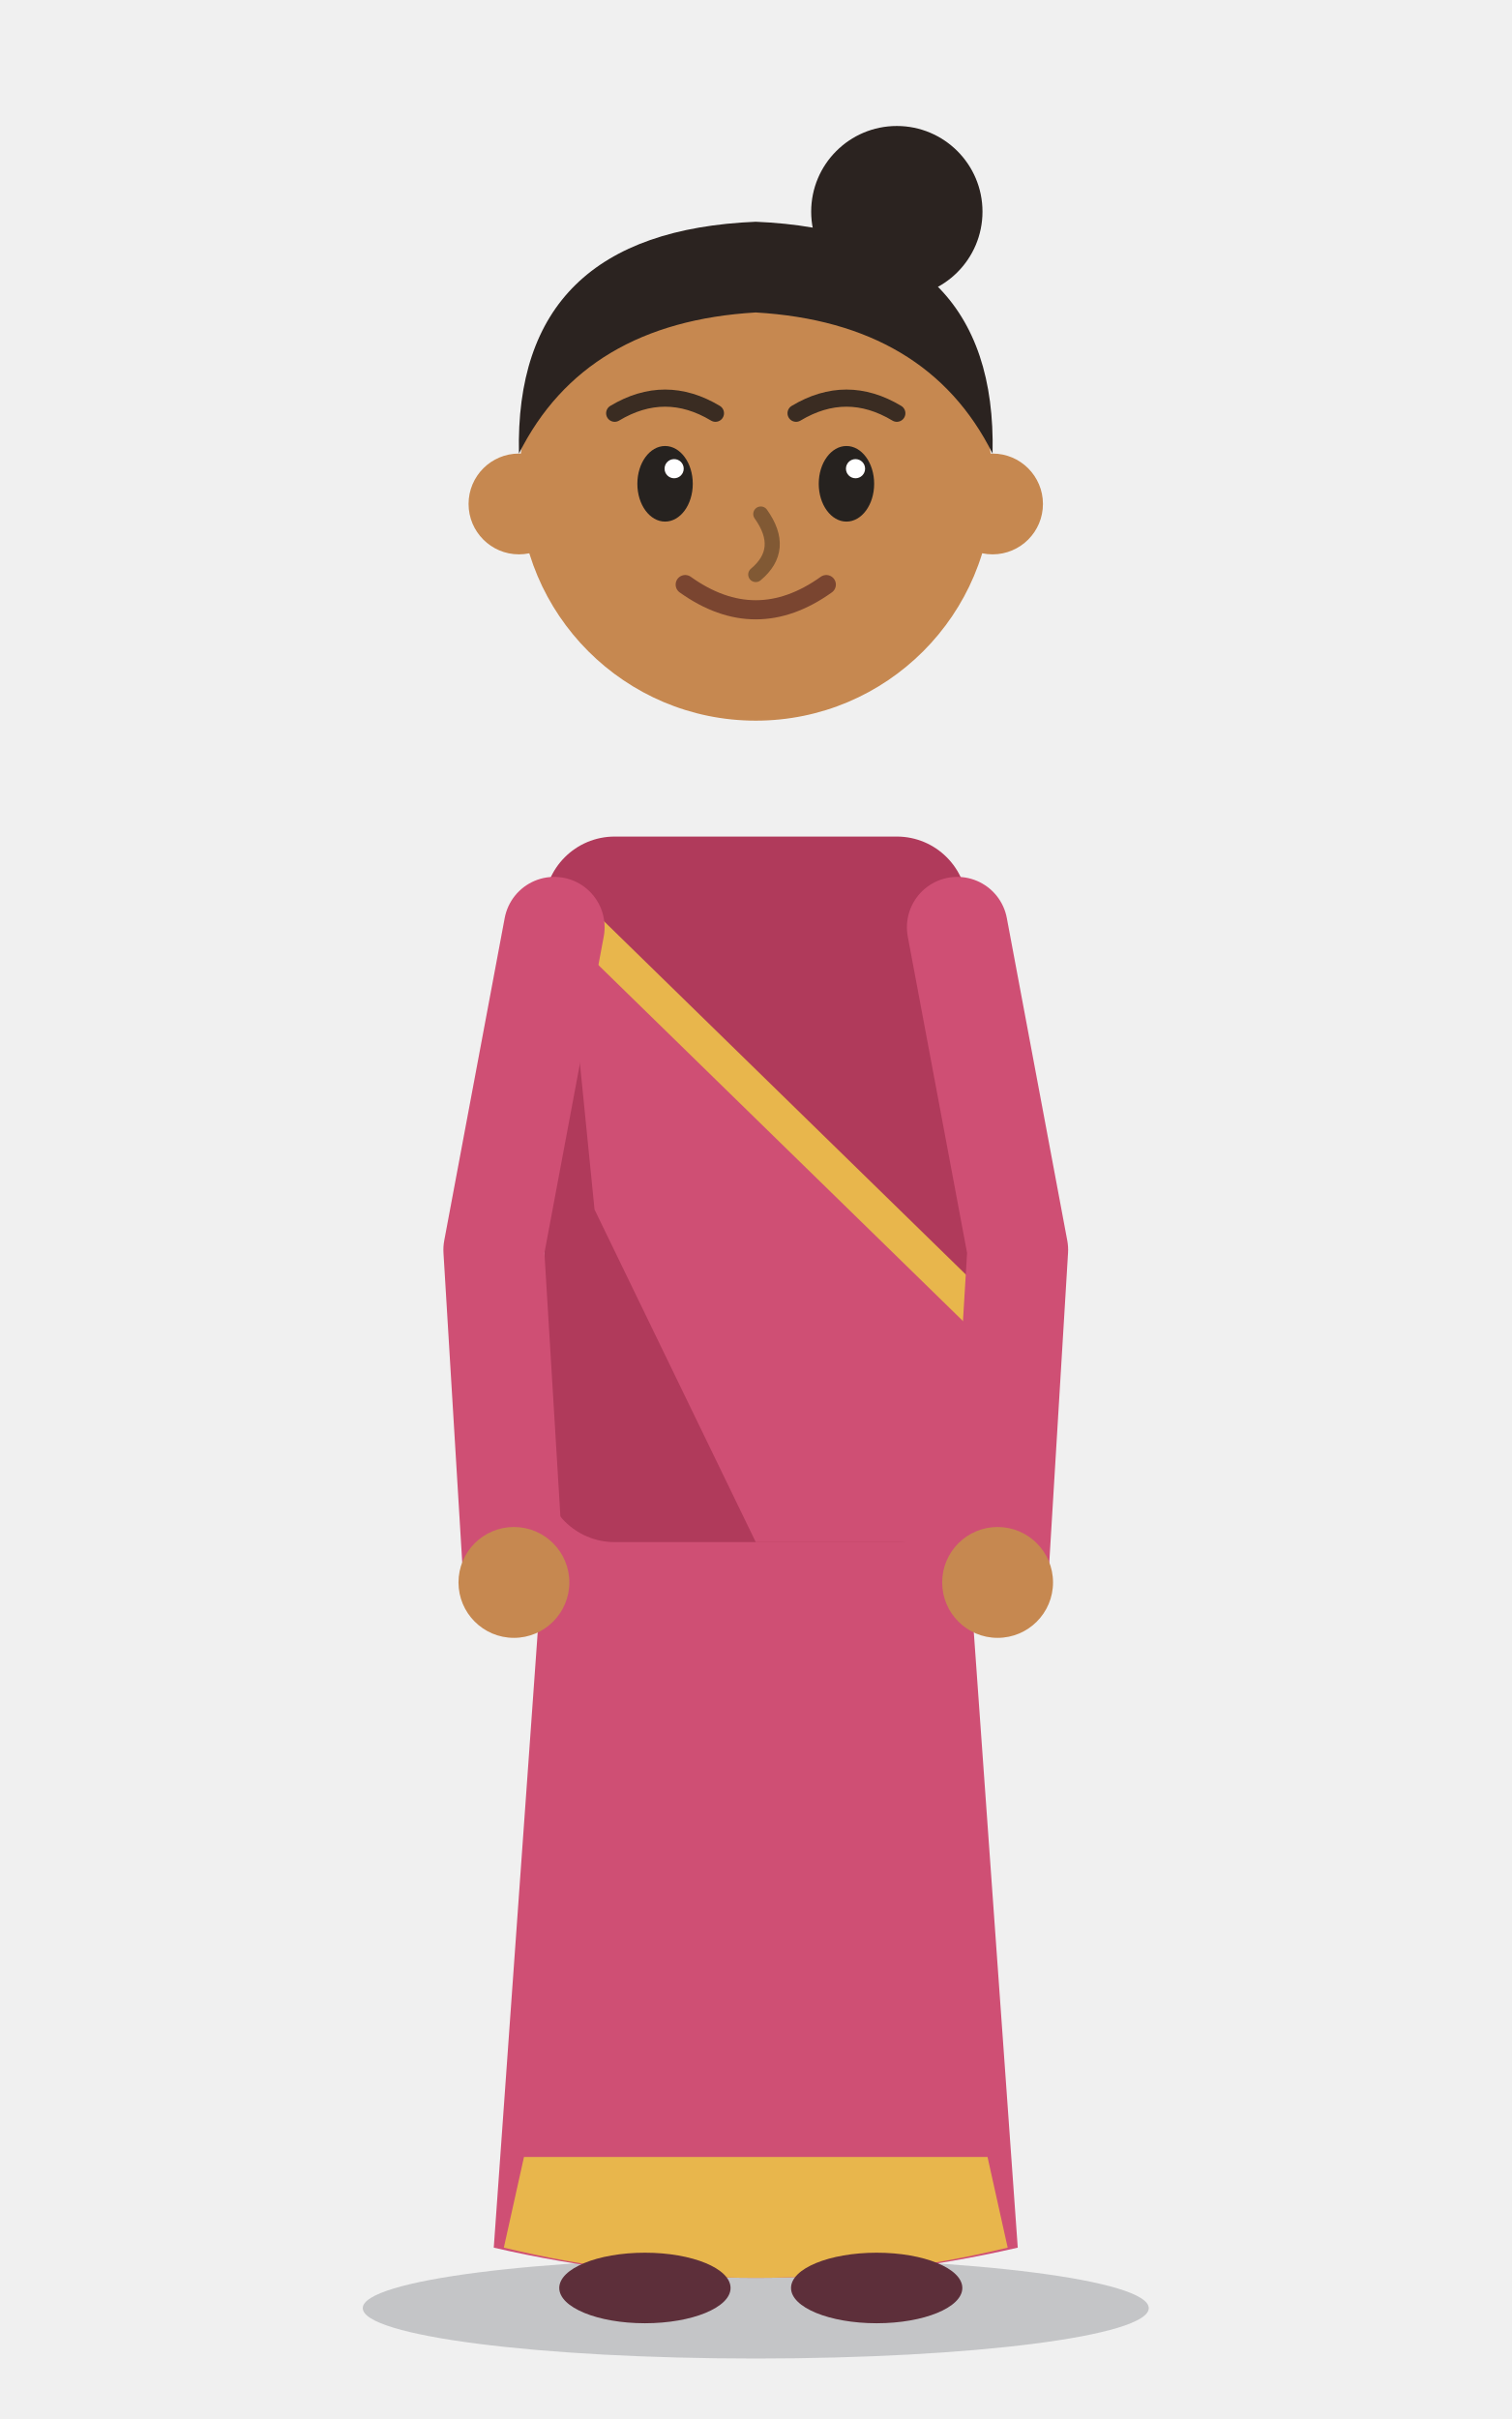
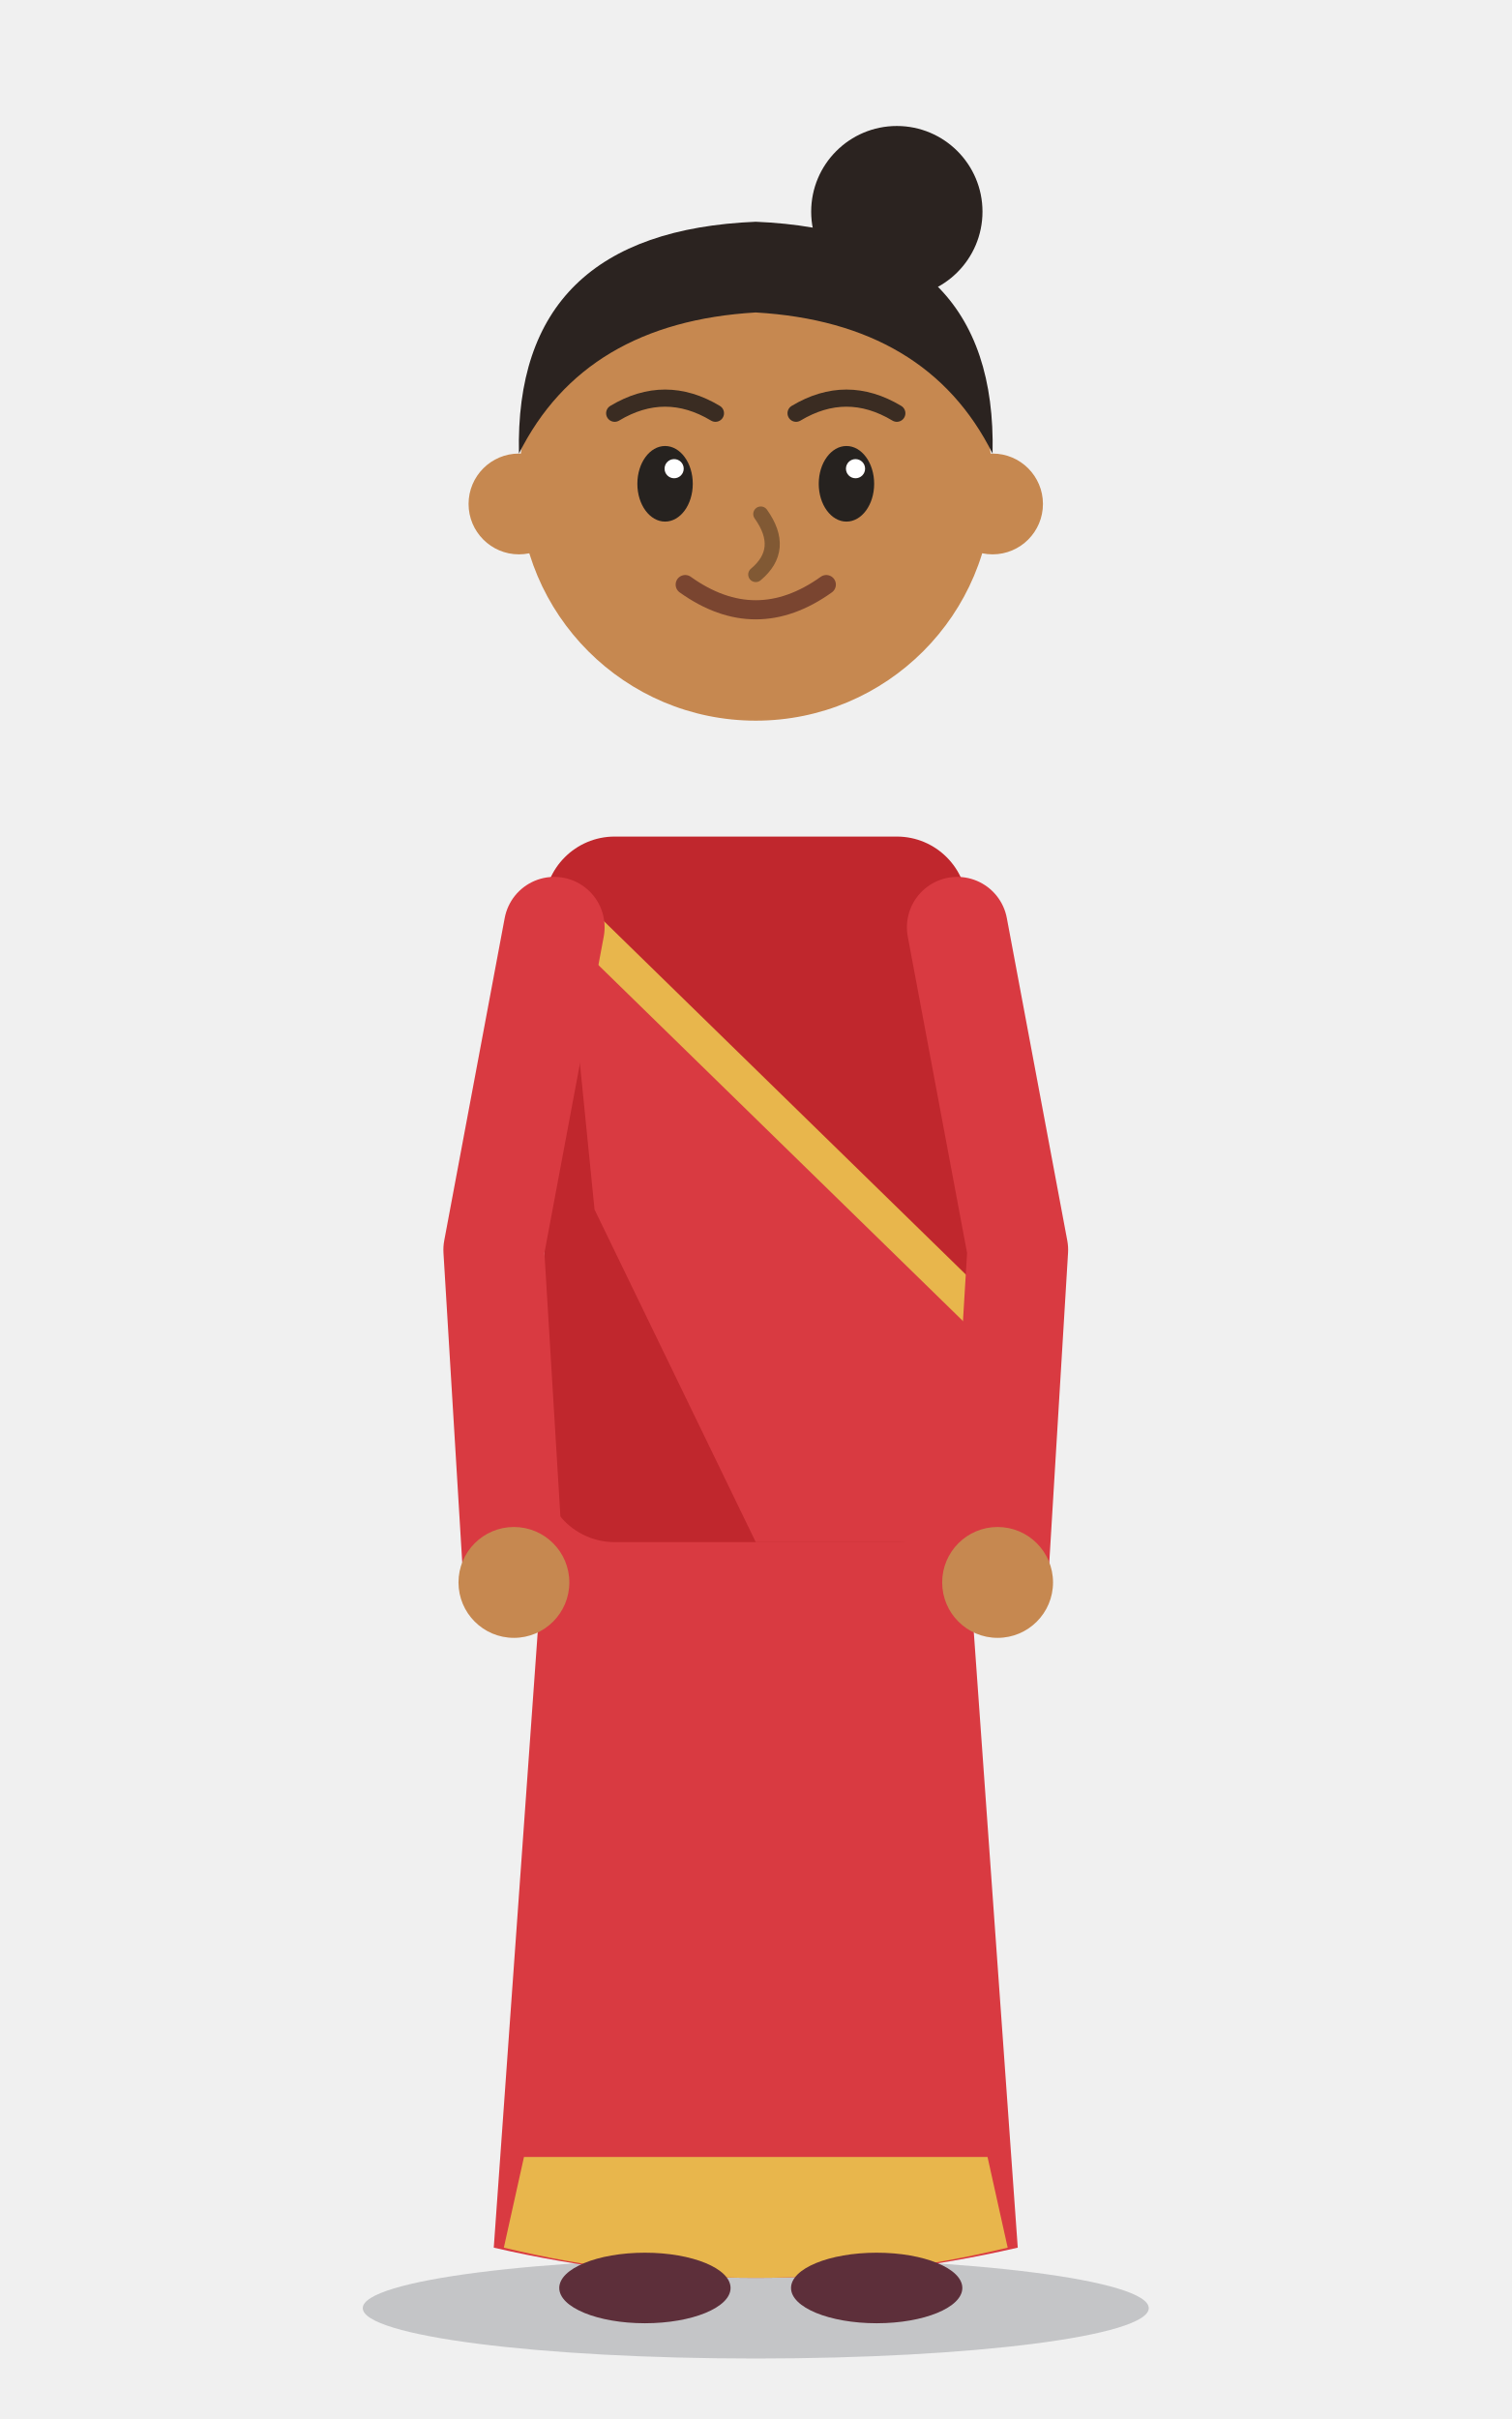
<svg xmlns="http://www.w3.org/2000/svg" viewBox="0 0 300 480">
  <ellipse cx="150" cy="458" rx="78" ry="10" fill="rgba(20,26,38,0.20)" />
-   <path d="M112,250 L188,250 L202,446 Q150,458 98,446 Z" fill="#cf4f74" />
+   <path d="M112,250 L188,250 L202,446 Q150,458 98,446 Z" fill="#d93a41" />
  <path d="M104,428 L196,428 L200,446 Q150,458 100,446 Z" fill="#e8b64c" />
  <ellipse cx="128" cy="454" rx="17" ry="7" fill="#5d2f3a" />
  <ellipse cx="174" cy="454" rx="17" ry="7" fill="#5d2f3a" />
-   <rect x="108" y="166" width="84" height="140" fill="#b03a5b" rx="14" />
-   <path d="M112,180 L196,262 L196,306 L150,306 L118,240 Z" fill="#cf4f74" />
+   <rect x="108" y="166" width="84" height="140" fill="#c0272d" rx="14" />
+   <path d="M112,180 L196,262 L196,306 L150,306 L118,240 Z" fill="#d93a41" />
  <path d="M112,180 L196,262" fill="none" stroke="#e8b64c" stroke-width="7" stroke-linecap="round" stroke-linejoin="round" />
-   <path d="M110,184 L98,248 L102,314" fill="none" stroke="#cf4f74" stroke-width="20" stroke-linecap="round" stroke-linejoin="round" />
+   <path d="M110,184 L98,248 L102,314" fill="none" stroke="#d93a41" stroke-width="20" stroke-linecap="round" stroke-linejoin="round" />
  <circle cx="102" cy="314" r="11" fill="#c68850" />
-   <path d="M190,184 L202,248 L198,314" fill="none" stroke="#cf4f74" stroke-width="20" stroke-linecap="round" stroke-linejoin="round" />
+   <path d="M190,184 L202,248 L198,314" fill="none" stroke="#d93a41" stroke-width="20" stroke-linecap="round" stroke-linejoin="round" />
  <circle cx="198" cy="314" r="11" fill="#c68850" />
  <circle cx="178" cy="42" r="17" fill="#2b2320" />
  <circle cx="103" cy="100" r="10" fill="#c68850" />
  <circle cx="197" cy="100" r="10" fill="#c68850" />
  <circle cx="150" cy="96" r="47" fill="#c68850" />
  <path d="M103,90 Q102,46 150,44 Q198,46 197,90 Q184,64 150,62 Q116,64 103,90 Z" fill="#2b2320" />
  <ellipse cx="132" cy="96" rx="5.5" ry="7.5" fill="#26221f" />
  <circle cx="133.8" cy="93" r="1.9" fill="#ffffff" />
  <ellipse cx="168" cy="96" rx="5.5" ry="7.5" fill="#26221f" />
  <circle cx="169.8" cy="93" r="1.9" fill="#ffffff" />
  <path d="M122,82 q10,-6 20,0" fill="none" stroke="#3a2c22" stroke-width="3.4" stroke-linecap="round" stroke-linejoin="round" />
  <path d="M158,82 q10,-6 20,0" fill="none" stroke="#3a2c22" stroke-width="3.4" stroke-linecap="round" stroke-linejoin="round" />
  <path d="M151,102 q5,7 -1,12" fill="none" stroke="rgba(0,0,0,0.35)" stroke-width="3" stroke-linecap="round" stroke-linejoin="round" />
  <path d="M136,116 q14,10 28,0" fill="none" stroke="#7a4530" stroke-width="3.8" stroke-linecap="round" stroke-linejoin="round" />
</svg>
